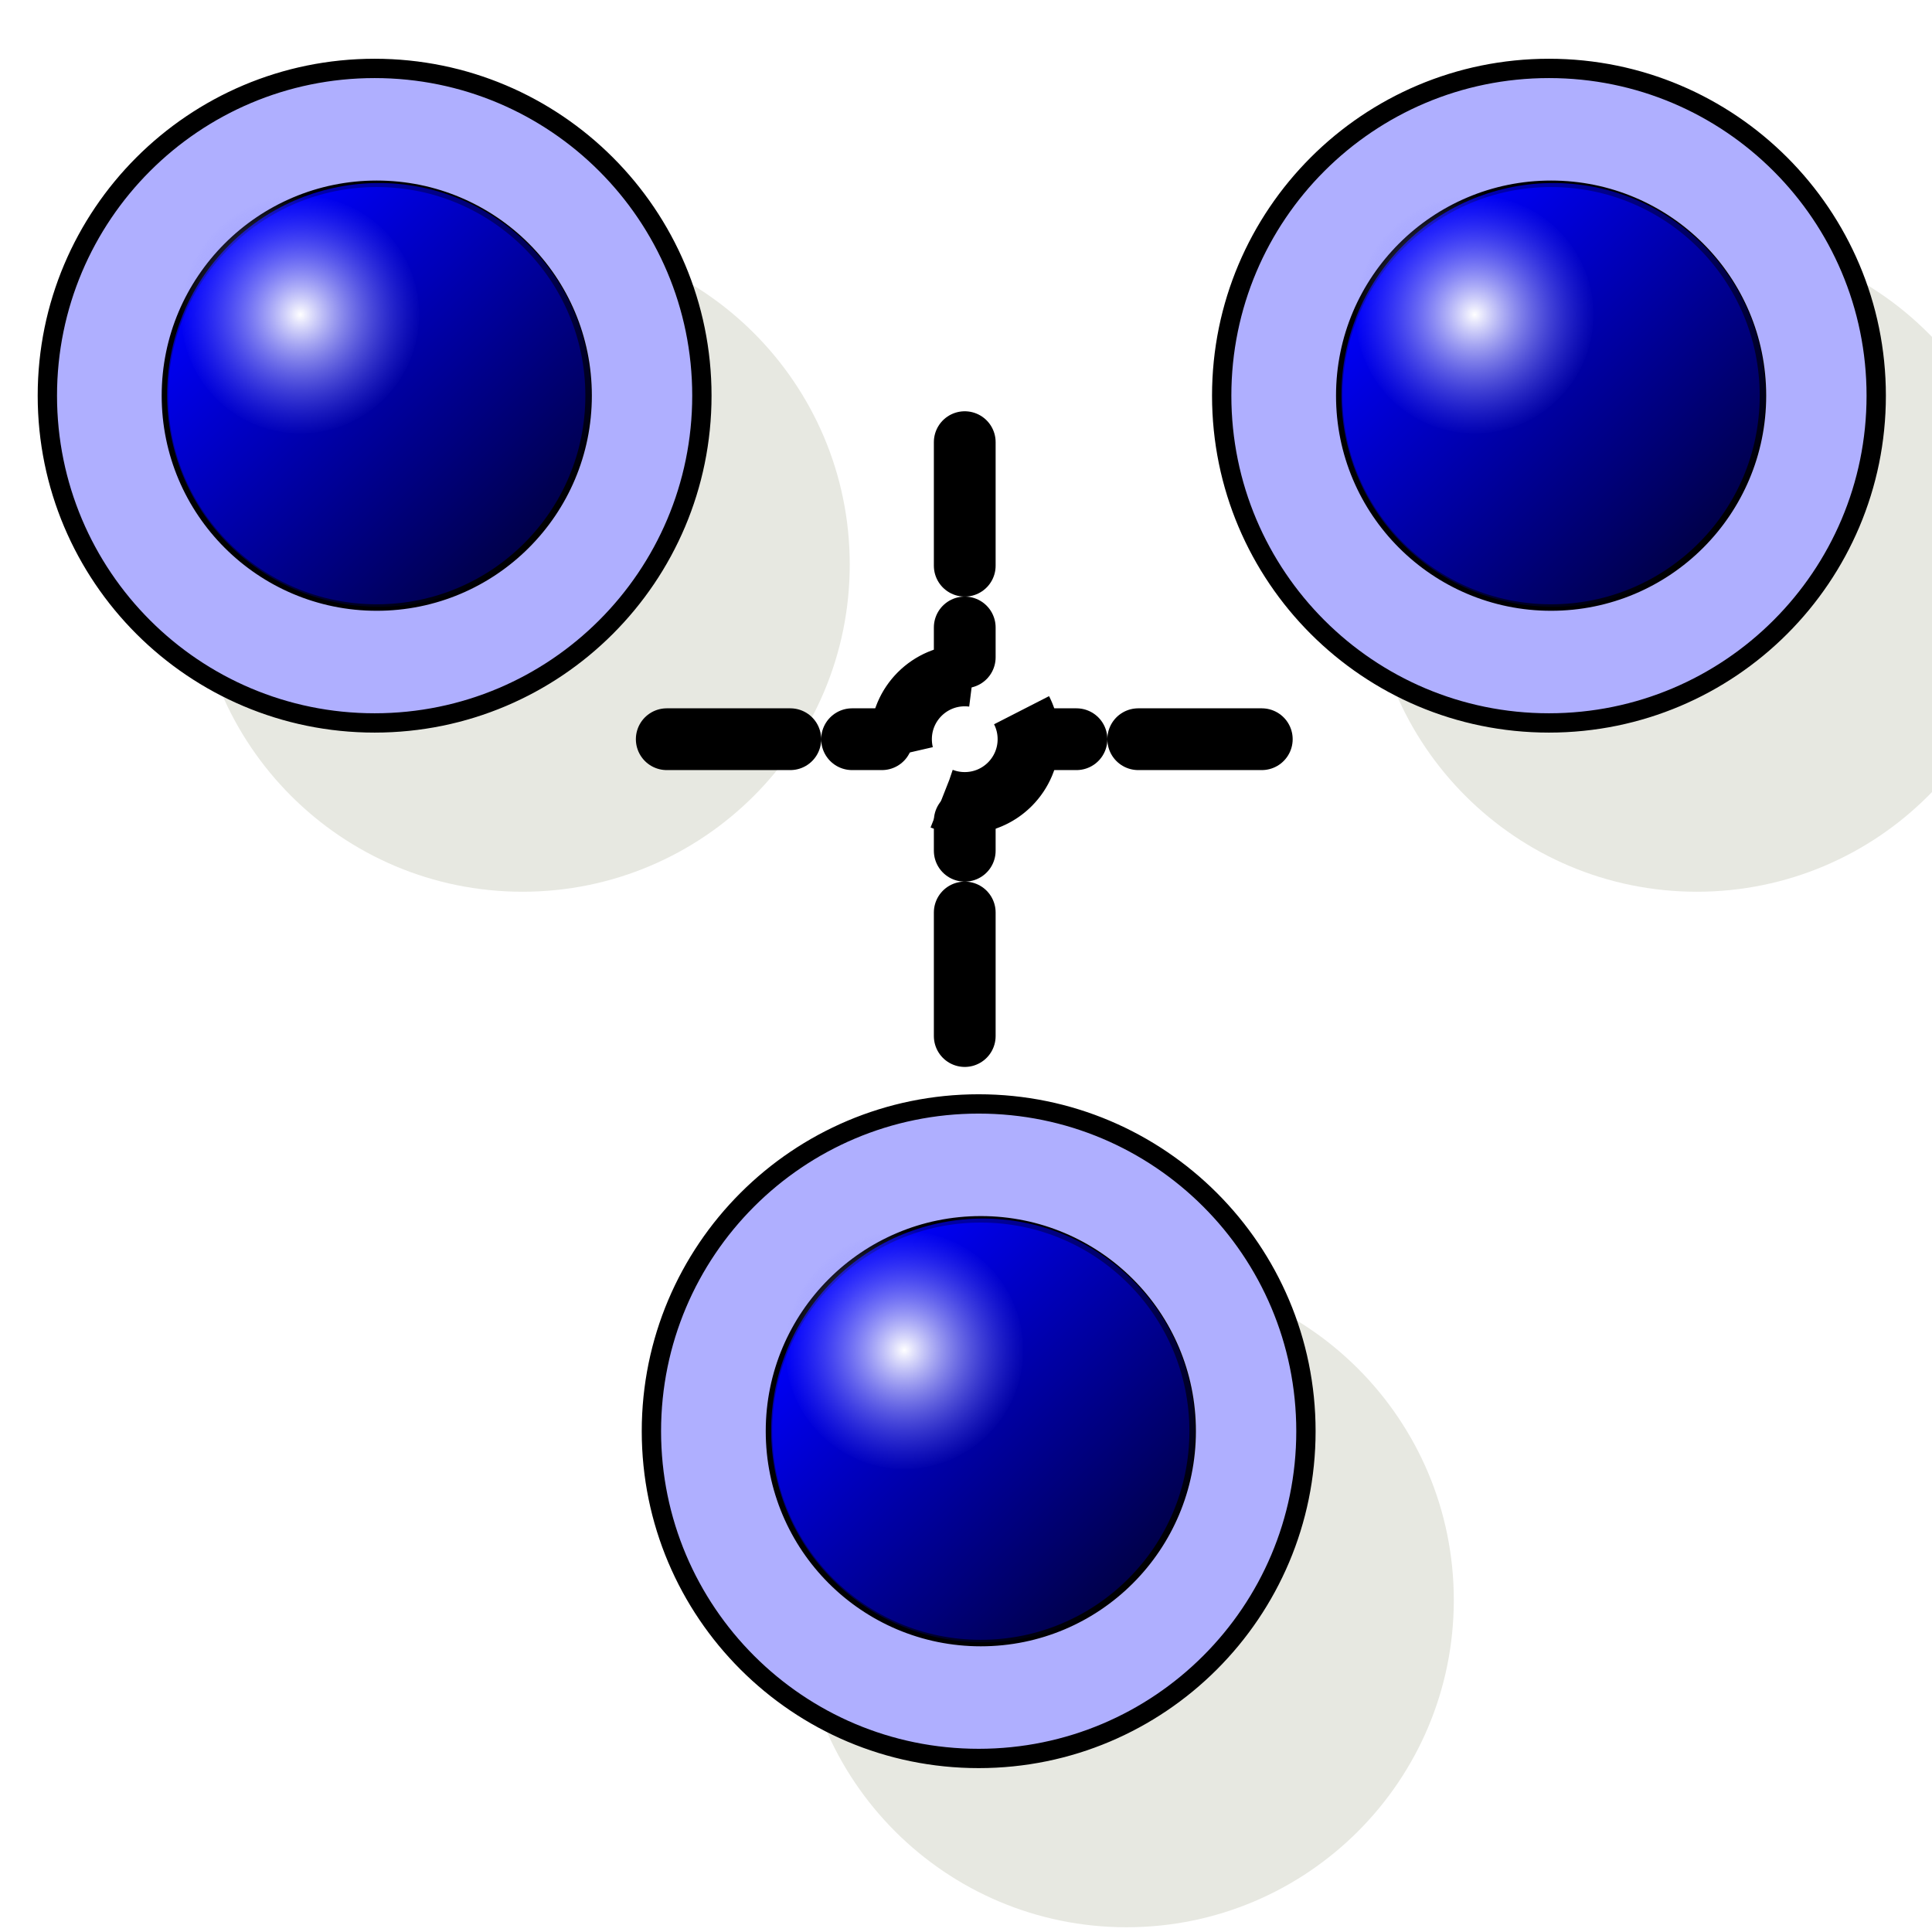
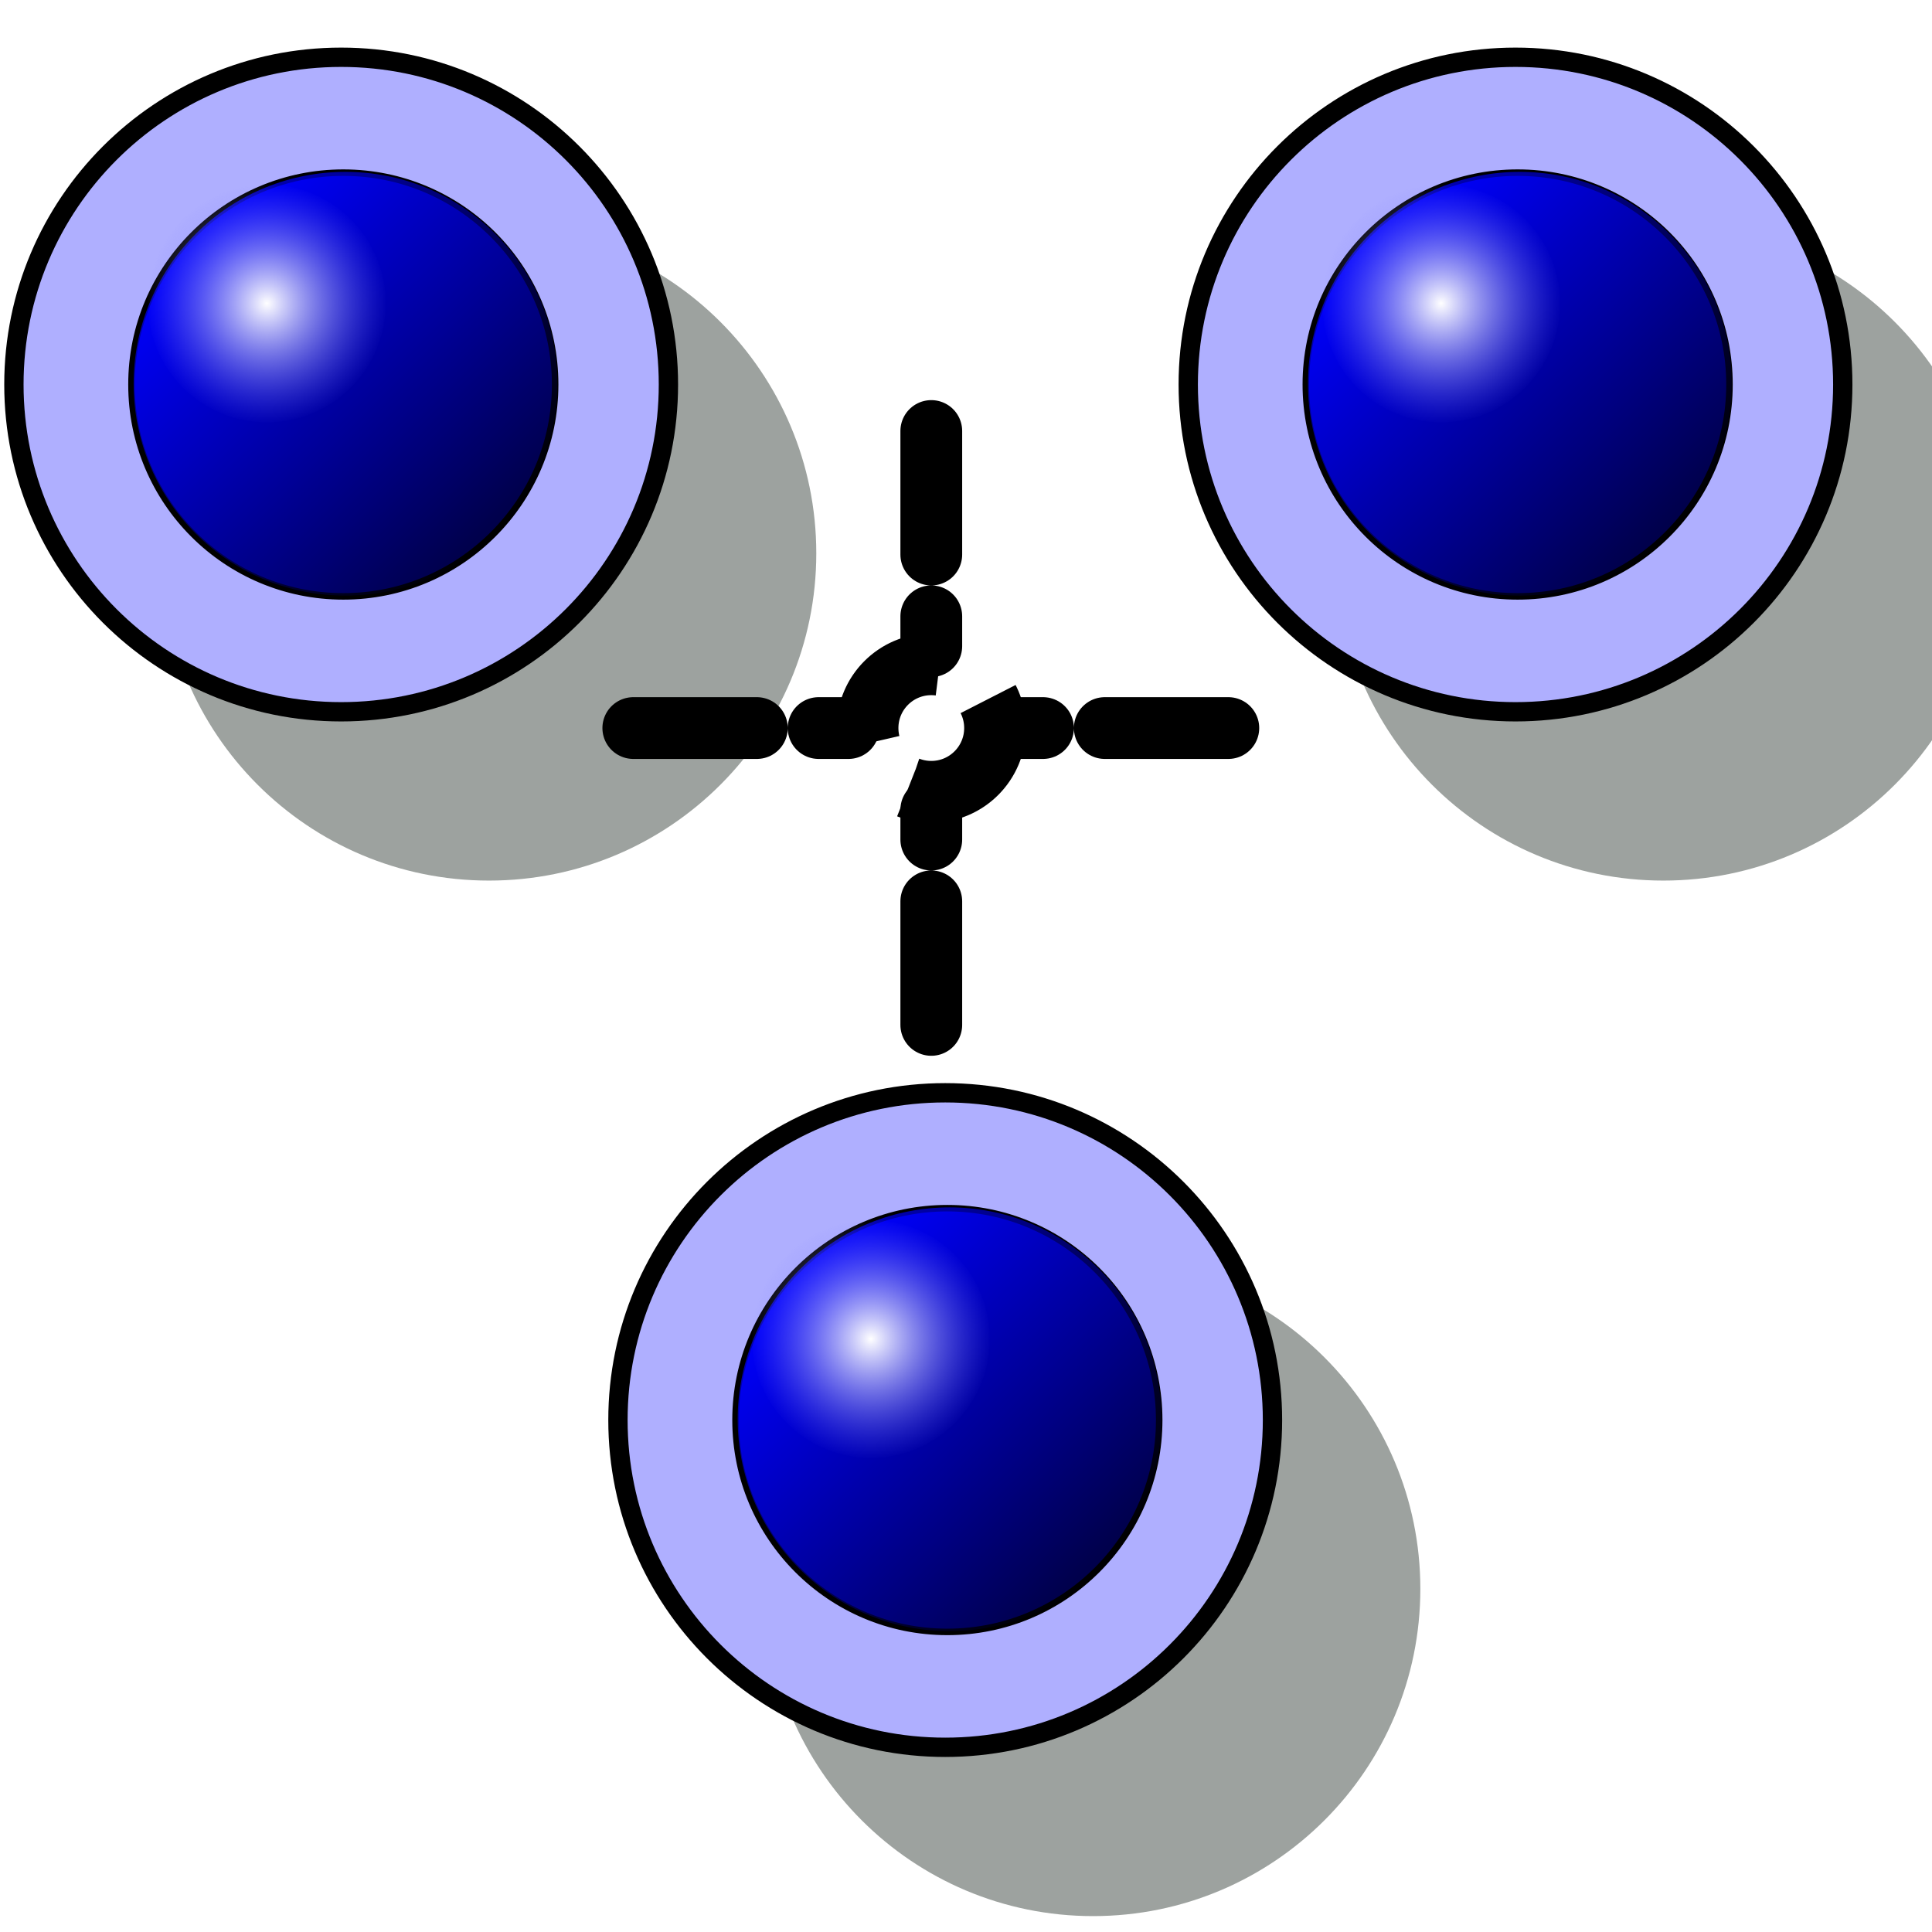
<svg xmlns="http://www.w3.org/2000/svg" xmlns:xlink="http://www.w3.org/1999/xlink" version="1.0" width="100" height="100" id="svg2">
  <defs id="defs4">
    <linearGradient id="linearGradient3384">
      <stop style="stop-color:#0000ff;stop-opacity:1;" offset="0" id="stop3386" />
      <stop style="stop-color:#000000;stop-opacity:1" offset="1" id="stop3388" />
    </linearGradient>
    <linearGradient id="linearGradient3252">
      <stop style="stop-color:#ffffff;stop-opacity:1" offset="0" id="stop3254" />
      <stop style="stop-color:#7f7fff;stop-opacity:0;" offset="1" id="stop3256" />
    </linearGradient>
    <linearGradient xlink:href="#linearGradient3384" id="linearGradient2206" gradientUnits="userSpaceOnUse" gradientTransform="matrix(0.2377304,0.2377304,-0.2377304,0.2377304,39.71105,40.88775)" x1="25.398" y1="63.346" x2="90.625" y2="63.346" />
    <radialGradient xlink:href="#linearGradient3252" id="radialGradient2208" gradientUnits="userSpaceOnUse" gradientTransform="matrix(0.1887019,0,0,0.1887019,23.42353,53.62819)" cx="58.012" cy="63.346" fx="58.012" fy="63.346" r="33.113" />
+     <linearGradient xlink:href="#linearGradient3384" id="linearGradient2193" gradientUnits="userSpaceOnUse" gradientTransform="matrix(0.2377304,0.2377304,-0.2377304,0.2377304,39.71105,40.88775)" x1="25.398" y1="63.346" x2="90.625" y2="63.346" />
+     <radialGradient xlink:href="#linearGradient3252" id="radialGradient2195" gradientUnits="userSpaceOnUse" gradientTransform="matrix(0.1887019,0,0,0.1887019,23.42353,53.62819)" cx="58.012" cy="63.346" fx="58.012" fy="63.346" r="33.113" />
+     <linearGradient xlink:href="#linearGradient3384" id="linearGradient2211" gradientUnits="userSpaceOnUse" gradientTransform="matrix(0.2377304,0.2377304,-0.2377304,0.2377304,39.71105,40.88775)" x1="25.398" y1="63.346" x2="90.625" y2="63.346" />
+     <radialGradient xlink:href="#linearGradient3252" id="radialGradient2213" gradientUnits="userSpaceOnUse" gradientTransform="matrix(0.1887019,0,0,0.1887019,23.42353,53.62819)" cx="58.012" cy="63.346" fx="58.012" fy="63.346" r="33.113" />
  </defs>
-   <g id="g2193" transform="translate(24.8572,50.49118)">
-     <path transform="translate(-72.09286,-14.94659)" d="M 122.484 47.271 A 16.939 16.939 0 1 1  88.606,47.271 A 16.939 16.939 0 1 1  122.484 47.271 z" id="path3265" style="fill:#e7e8e1;fill-opacity:1;fill-rule:evenodd;stroke:none;stroke-width:1px;stroke-linecap:butt;stroke-linejoin:miter;stroke-opacity:1" />
-     <path transform="translate(-79.74628,-23.68381)" d="M 122.484 47.271 A 16.939 16.939 0 1 1  88.606,47.271 A 16.939 16.939 0 1 1  122.484 47.271 z" id="path4651" style="fill:#afafff;fill-opacity:1;fill-rule:evenodd;stroke:#000000;stroke-width:1px;stroke-linecap:butt;stroke-linejoin:miter;stroke-opacity:1" />
-     <g transform="translate(-12.41962,-46.19165)" id="use2628">
-       <path id="path2200" style="fill:#0000ff;fill-opacity:1;fill-rule:evenodd;stroke:#000000;stroke-width:0.336px;stroke-linecap:butt;stroke-linejoin:miter;stroke-opacity:1" d="M 49.294,69.779 C 49.295,75.835 44.386,80.745 38.329,80.745 C 32.273,80.745 27.363,75.835 27.365,69.779 C 27.363,63.722 32.273,58.812 38.329,58.812 C 44.386,58.812 49.295,63.722 49.294,69.779 L 49.294,69.779 z " />
-       <path id="path2202" style="opacity:0.717;fill:url(#linearGradient2206);fill-opacity:1;fill-rule:evenodd;stroke:none;stroke-width:1px;stroke-linecap:butt;stroke-linejoin:miter;stroke-opacity:1" d="M 46.196,77.491 C 41.914,81.775 34.971,81.775 30.688,77.493 C 26.406,73.21 26.406,66.267 30.69,61.985 C 34.971,57.702 41.915,57.701 46.198,61.984 C 50.48,66.266 50.479,73.21 46.196,77.491 L 46.196,77.491 z " />
-       <path id="path2204" style="fill:url(#radialGradient2208);fill-opacity:1;fill-rule:evenodd;stroke:none;stroke-width:1px;stroke-linecap:butt;stroke-linejoin:miter;stroke-opacity:1" d="M 40.525,65.582 C 40.525,68.981 37.77,71.737 34.37,71.737 C 30.971,71.737 28.216,68.981 28.216,65.582 C 28.216,62.182 30.971,59.426 34.37,59.426 C 37.77,59.426 40.525,62.182 40.525,65.582 L 40.525,65.582 z " />
-     </g>
+   <path style="fill:#9da29f;fill-opacity:1;fill-rule:evenodd;stroke:none;stroke-width:1px;stroke-linecap:butt;stroke-linejoin:miter;stroke-opacity:1" id="path3265" d="M 122.484 47.271 A 16.939 16.939 0 1 1  88.606,47.271 A 16.939 16.939 0 1 1  122.484 47.271 z" transform="translate(-48.96735,34.96737)" />
+   <path style="fill:#afafff;fill-opacity:1;fill-rule:evenodd;stroke:#000000;stroke-width:1px;stroke-linecap:butt;stroke-linejoin:miter;stroke-opacity:1" id="path4651" d="M 122.484 47.271 A 16.939 16.939 0 1 1  88.606,47.271 A 16.939 16.939 0 1 1  122.484 47.271 z" transform="translate(-56.62077,26.23015)" />
+   <g id="use2628" transform="translate(10.70589,3.722307)">
+     <path d="M 49.294,69.779 C 49.295,75.835 44.386,80.745 38.329,80.745 C 32.273,80.745 27.363,75.835 27.365,69.779 C 27.363,63.722 32.273,58.812 38.329,58.812 C 44.386,58.812 49.295,63.722 49.294,69.779 L 49.294,69.779 z " style="fill:#0000ff;fill-opacity:1;fill-rule:evenodd;stroke:#000000;stroke-width:0.336px;stroke-linecap:butt;stroke-linejoin:miter;stroke-opacity:1" id="path2200" />
+     <path d="M 46.196,77.491 C 41.914,81.775 34.971,81.775 30.688,77.493 C 26.406,73.21 26.406,66.267 30.69,61.985 C 34.971,57.702 41.915,57.701 46.198,61.984 C 50.48,66.266 50.479,73.21 46.196,77.491 L 46.196,77.491 z " style="opacity:0.717;fill:url(#linearGradient2206);fill-opacity:1;fill-rule:evenodd;stroke:none;stroke-width:1px;stroke-linecap:butt;stroke-linejoin:miter;stroke-opacity:1" id="path2202" />
+     <path d="M 40.525,65.582 C 40.525,68.981 37.77,71.737 34.37,71.737 C 30.971,71.737 28.216,68.981 28.216,65.582 C 28.216,62.182 30.971,59.426 34.37,59.426 C 37.77,59.426 40.525,62.182 40.525,65.582 L 40.525,65.582 z " style="fill:url(#radialGradient2208);fill-opacity:1;fill-rule:evenodd;stroke:none;stroke-width:1px;stroke-linecap:butt;stroke-linejoin:miter;stroke-opacity:1" id="path2204" />
  </g>
-   <use x="0" y="0" xlink:href="#g2193" id="use2210" transform="translate(-31.26569,-53.59833)" width="100" height="100" />
-   <use x="0" y="0" xlink:href="#g2193" id="use2212" transform="translate(29.51792,-53.59833)" width="100" height="100" />
-   <g id="g5143">
-     <path style="fill:none;fill-opacity:1;fill-rule:evenodd;stroke:#000000;stroke-width:3.197;stroke-linecap:round;stroke-linejoin:round;stroke-miterlimit:4;stroke-dasharray:6.395,3.197;stroke-dashoffset:0;stroke-opacity:1" d="M 49.935,53.626 L 49.935,42.49" id="use2648" />
-     <path transform="translate(-59.59184,-15.71429)" d="M 112.828 53.975 A 3.301 3.301 0 1 1  106.226,53.975 A 3.301 3.301 0 1 1  112.828 53.975 z" id="path3185" style="fill:none;fill-rule:evenodd;stroke:#000000;stroke-width:3.197;stroke-linecap:butt;stroke-linejoin:miter;stroke-opacity:1;stroke-miterlimit:4;stroke-dasharray:6.395,3.197;stroke-dashoffset:0" />
-     <path style="fill:none;fill-opacity:1;fill-rule:evenodd;stroke:#000000;stroke-width:3.197;stroke-linecap:round;stroke-linejoin:round;stroke-miterlimit:4;stroke-dasharray:6.395,3.197;stroke-dashoffset:0;stroke-opacity:1" d="M 49.935,22.886 L 49.935,34.022" id="path4156" />
-     <path style="fill:none;fill-opacity:1;fill-rule:evenodd;stroke:#000000;stroke-width:3.197;stroke-linecap:round;stroke-linejoin:round;stroke-miterlimit:4;stroke-dasharray:6.395,3.197;stroke-dashoffset:0;stroke-opacity:1" d="M 34.511,38.261 L 45.648,38.261" id="path4158" />
-     <path style="fill:none;fill-opacity:1;fill-rule:evenodd;stroke:#000000;stroke-width:3.197;stroke-linecap:round;stroke-linejoin:round;stroke-miterlimit:4;stroke-dasharray:6.395,3.197;stroke-dashoffset:0;stroke-opacity:1" d="M 65.31,38.261 L 54.174,38.261" id="path4160" />
+   <path transform="translate(-80.23305,-18.63096)" d="M 122.484 47.271 A 16.939 16.939 0 1 1  88.606,47.271 A 16.939 16.939 0 1 1  122.484 47.271 z" id="path2181" style="fill:#9da29f;fill-opacity:1;fill-rule:evenodd;stroke:none;stroke-width:1px;stroke-linecap:butt;stroke-linejoin:miter;stroke-opacity:1" />
+   <path transform="translate(-87.88647,-27.36819)" d="M 122.484 47.271 A 16.939 16.939 0 1 1  88.606,47.271 A 16.939 16.939 0 1 1  122.484 47.271 z" id="path2183" style="fill:#afafff;fill-opacity:1;fill-rule:evenodd;stroke:#000000;stroke-width:1px;stroke-linecap:butt;stroke-linejoin:miter;stroke-opacity:1" />
+   <g transform="translate(-20.55981,-49.87602)" id="g2185">
+     <path id="path2187" style="fill:#0000ff;fill-opacity:1;fill-rule:evenodd;stroke:#000000;stroke-width:0.336px;stroke-linecap:butt;stroke-linejoin:miter;stroke-opacity:1" d="M 49.294,69.779 C 49.295,75.835 44.386,80.745 38.329,80.745 C 32.273,80.745 27.363,75.835 27.365,69.779 C 27.363,63.722 32.273,58.812 38.329,58.812 C 44.386,58.812 49.295,63.722 49.294,69.779 L 49.294,69.779 z " />
+     <path id="path2189" style="opacity:0.717;fill:url(#linearGradient2193);fill-opacity:1;fill-rule:evenodd;stroke:none;stroke-width:1px;stroke-linecap:butt;stroke-linejoin:miter;stroke-opacity:1" d="M 46.196,77.491 C 41.914,81.775 34.971,81.775 30.688,77.493 C 26.406,73.21 26.406,66.267 30.69,61.985 C 34.971,57.702 41.915,57.701 46.198,61.984 C 50.48,66.266 50.479,73.21 46.196,77.491 L 46.196,77.491 z " />
+     <path id="path2191" style="fill:url(#radialGradient2195);fill-opacity:1;fill-rule:evenodd;stroke:none;stroke-width:1px;stroke-linecap:butt;stroke-linejoin:miter;stroke-opacity:1" d="M 40.525,65.582 C 40.525,68.981 37.77,71.737 34.37,71.737 C 30.971,71.737 28.216,68.981 28.216,65.582 C 28.216,62.182 30.971,59.426 34.37,59.426 C 37.77,59.426 40.525,62.182 40.525,65.582 L 40.525,65.582 z " />
+   </g>
+   <path transform="translate(-19.44943,-18.63096)" d="M 122.484 47.271 A 16.939 16.939 0 1 1  88.606,47.271 A 16.939 16.939 0 1 1  122.484 47.271 z" id="path2199" style="fill:#9da29f;fill-opacity:1;fill-rule:evenodd;stroke:none;stroke-width:1px;stroke-linecap:butt;stroke-linejoin:miter;stroke-opacity:1" />
+   <path transform="translate(-27.10285,-27.36819)" d="M 122.484 47.271 A 16.939 16.939 0 1 1  88.606,47.271 A 16.939 16.939 0 1 1  122.484 47.271 z" id="path2201" style="fill:#afafff;fill-opacity:1;fill-rule:evenodd;stroke:#000000;stroke-width:1px;stroke-linecap:butt;stroke-linejoin:miter;stroke-opacity:1" />
+   <g transform="translate(40.22381,-49.87602)" id="g2203">
+     <path id="path2205" style="fill:#0000ff;fill-opacity:1;fill-rule:evenodd;stroke:#000000;stroke-width:0.336px;stroke-linecap:butt;stroke-linejoin:miter;stroke-opacity:1" d="M 49.294,69.779 C 49.295,75.835 44.386,80.745 38.329,80.745 C 32.273,80.745 27.363,75.835 27.365,69.779 C 27.363,63.722 32.273,58.812 38.329,58.812 C 44.386,58.812 49.295,63.722 49.294,69.779 L 49.294,69.779 z " />
+     <path id="path2207" style="opacity:0.717;fill:url(#linearGradient2211);fill-opacity:1;fill-rule:evenodd;stroke:none;stroke-width:1px;stroke-linecap:butt;stroke-linejoin:miter;stroke-opacity:1" d="M 46.196,77.491 C 41.914,81.775 34.971,81.775 30.688,77.493 C 26.406,73.21 26.406,66.267 30.69,61.985 C 34.971,57.702 41.915,57.701 46.198,61.984 C 50.48,66.266 50.479,73.21 46.196,77.491 L 46.196,77.491 z " />
+     <path id="path2209" style="fill:url(#radialGradient2213);fill-opacity:1;fill-rule:evenodd;stroke:none;stroke-width:1px;stroke-linecap:butt;stroke-linejoin:miter;stroke-opacity:1" d="M 40.525,65.582 C 40.525,68.981 37.77,71.737 34.37,71.737 C 30.971,71.737 28.216,68.981 28.216,65.582 C 28.216,62.182 30.971,59.426 34.37,59.426 C 37.77,59.426 40.525,62.182 40.525,65.582 L 40.525,65.582 z " />
+   </g>
+   <g id="g5143" transform="translate(-1.73169,-0.57723)">
+     <path style="fill:none;fill-opacity:1;fill-rule:evenodd;stroke:#000000;stroke-width:3.197;stroke-linecap:round;stroke-linejoin:round;stroke-miterlimit:4;stroke-dasharray:6.395, 3.197;stroke-dashoffset:0;stroke-opacity:1" d="M 49.935,53.626 L 49.935,42.49" id="use2648" />
+     <path transform="translate(-59.59184,-15.71429)" d="M 112.828 53.975 A 3.301 3.301 0 1 1  106.226,53.975 A 3.301 3.301 0 1 1  112.828 53.975 z" id="path3185" style="fill:none;fill-rule:evenodd;stroke:#000000;stroke-width:3.197;stroke-linecap:butt;stroke-linejoin:miter;stroke-miterlimit:4;stroke-dasharray:6.395, 3.197;stroke-dashoffset:0;stroke-opacity:1" />
+     <path style="fill:none;fill-opacity:1;fill-rule:evenodd;stroke:#000000;stroke-width:3.197;stroke-linecap:round;stroke-linejoin:round;stroke-miterlimit:4;stroke-dasharray:6.395, 3.197;stroke-dashoffset:0;stroke-opacity:1" d="M 49.935,22.886 L 49.935,34.022" id="path4156" />
+     <path style="fill:none;fill-opacity:1;fill-rule:evenodd;stroke:#000000;stroke-width:3.197;stroke-linecap:round;stroke-linejoin:round;stroke-miterlimit:4;stroke-dasharray:6.395, 3.197;stroke-dashoffset:0;stroke-opacity:1" d="M 34.511,38.261 L 45.648,38.261" id="path4158" />
+     <path style="fill:none;fill-opacity:1;fill-rule:evenodd;stroke:#000000;stroke-width:3.197;stroke-linecap:round;stroke-linejoin:round;stroke-miterlimit:4;stroke-dasharray:6.395, 3.197;stroke-dashoffset:0;stroke-opacity:1" d="M 65.31,38.261 L 54.174,38.261" id="path4160" />
  </g>
</svg>
